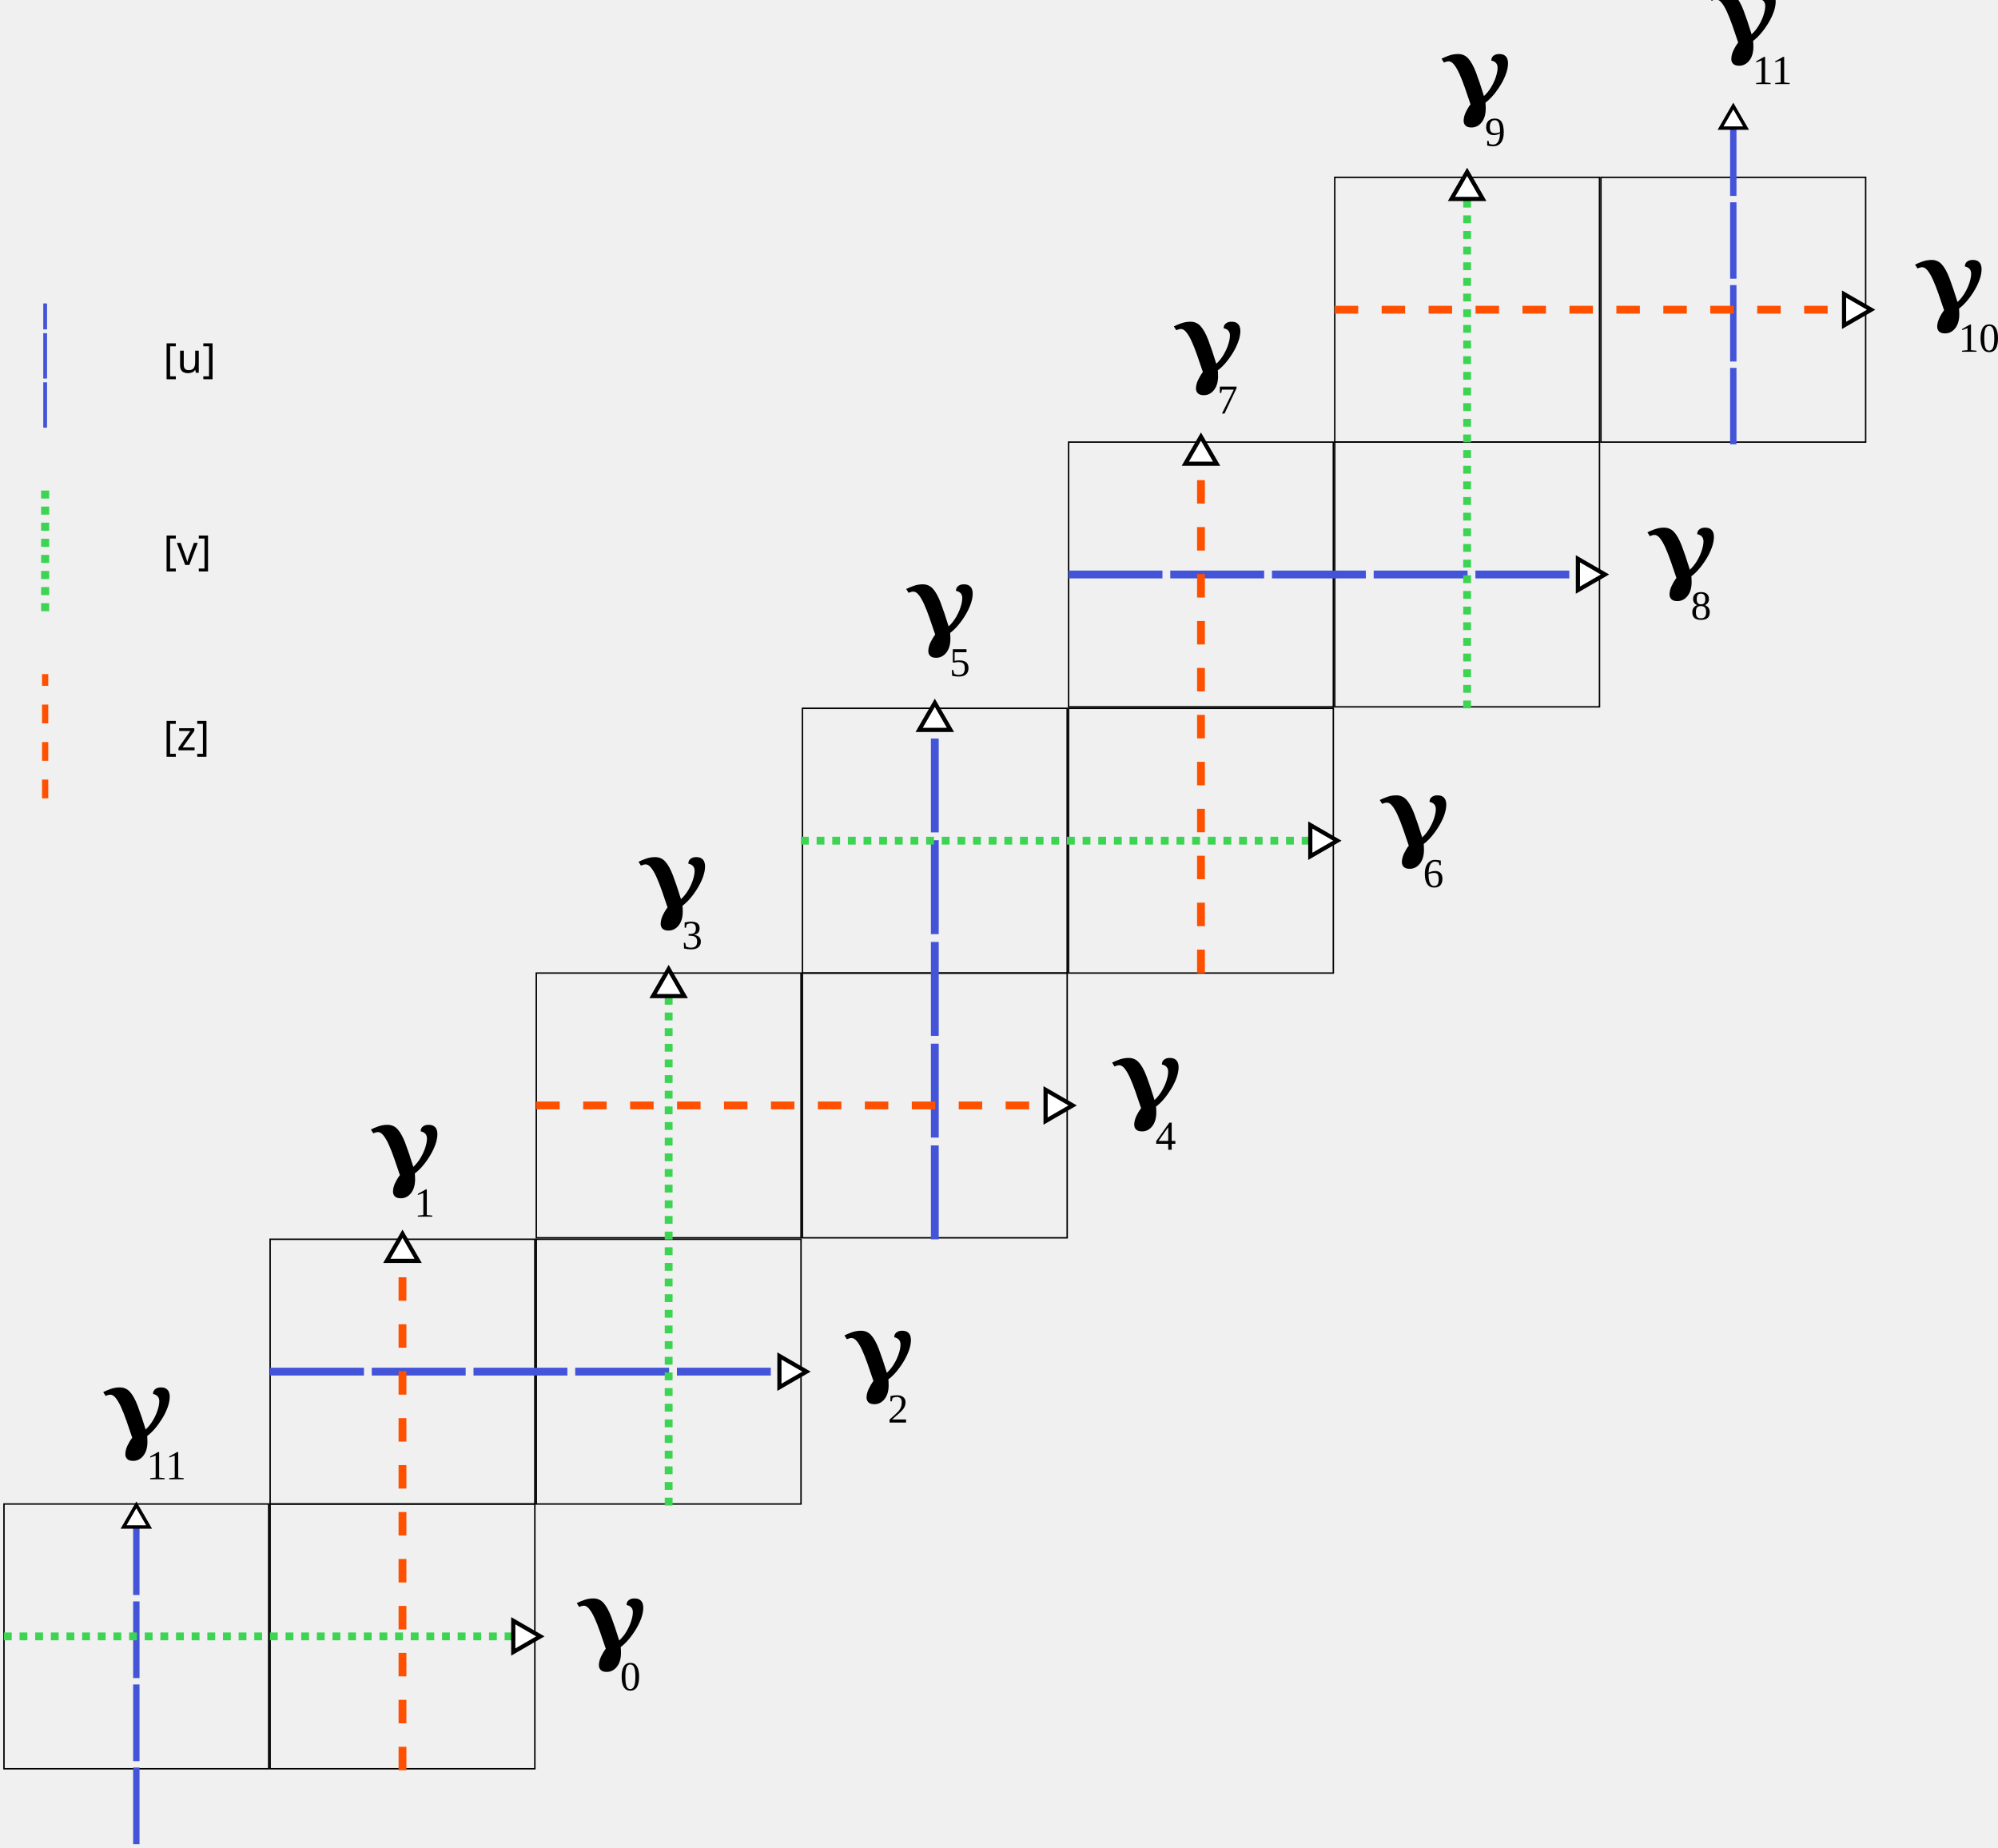
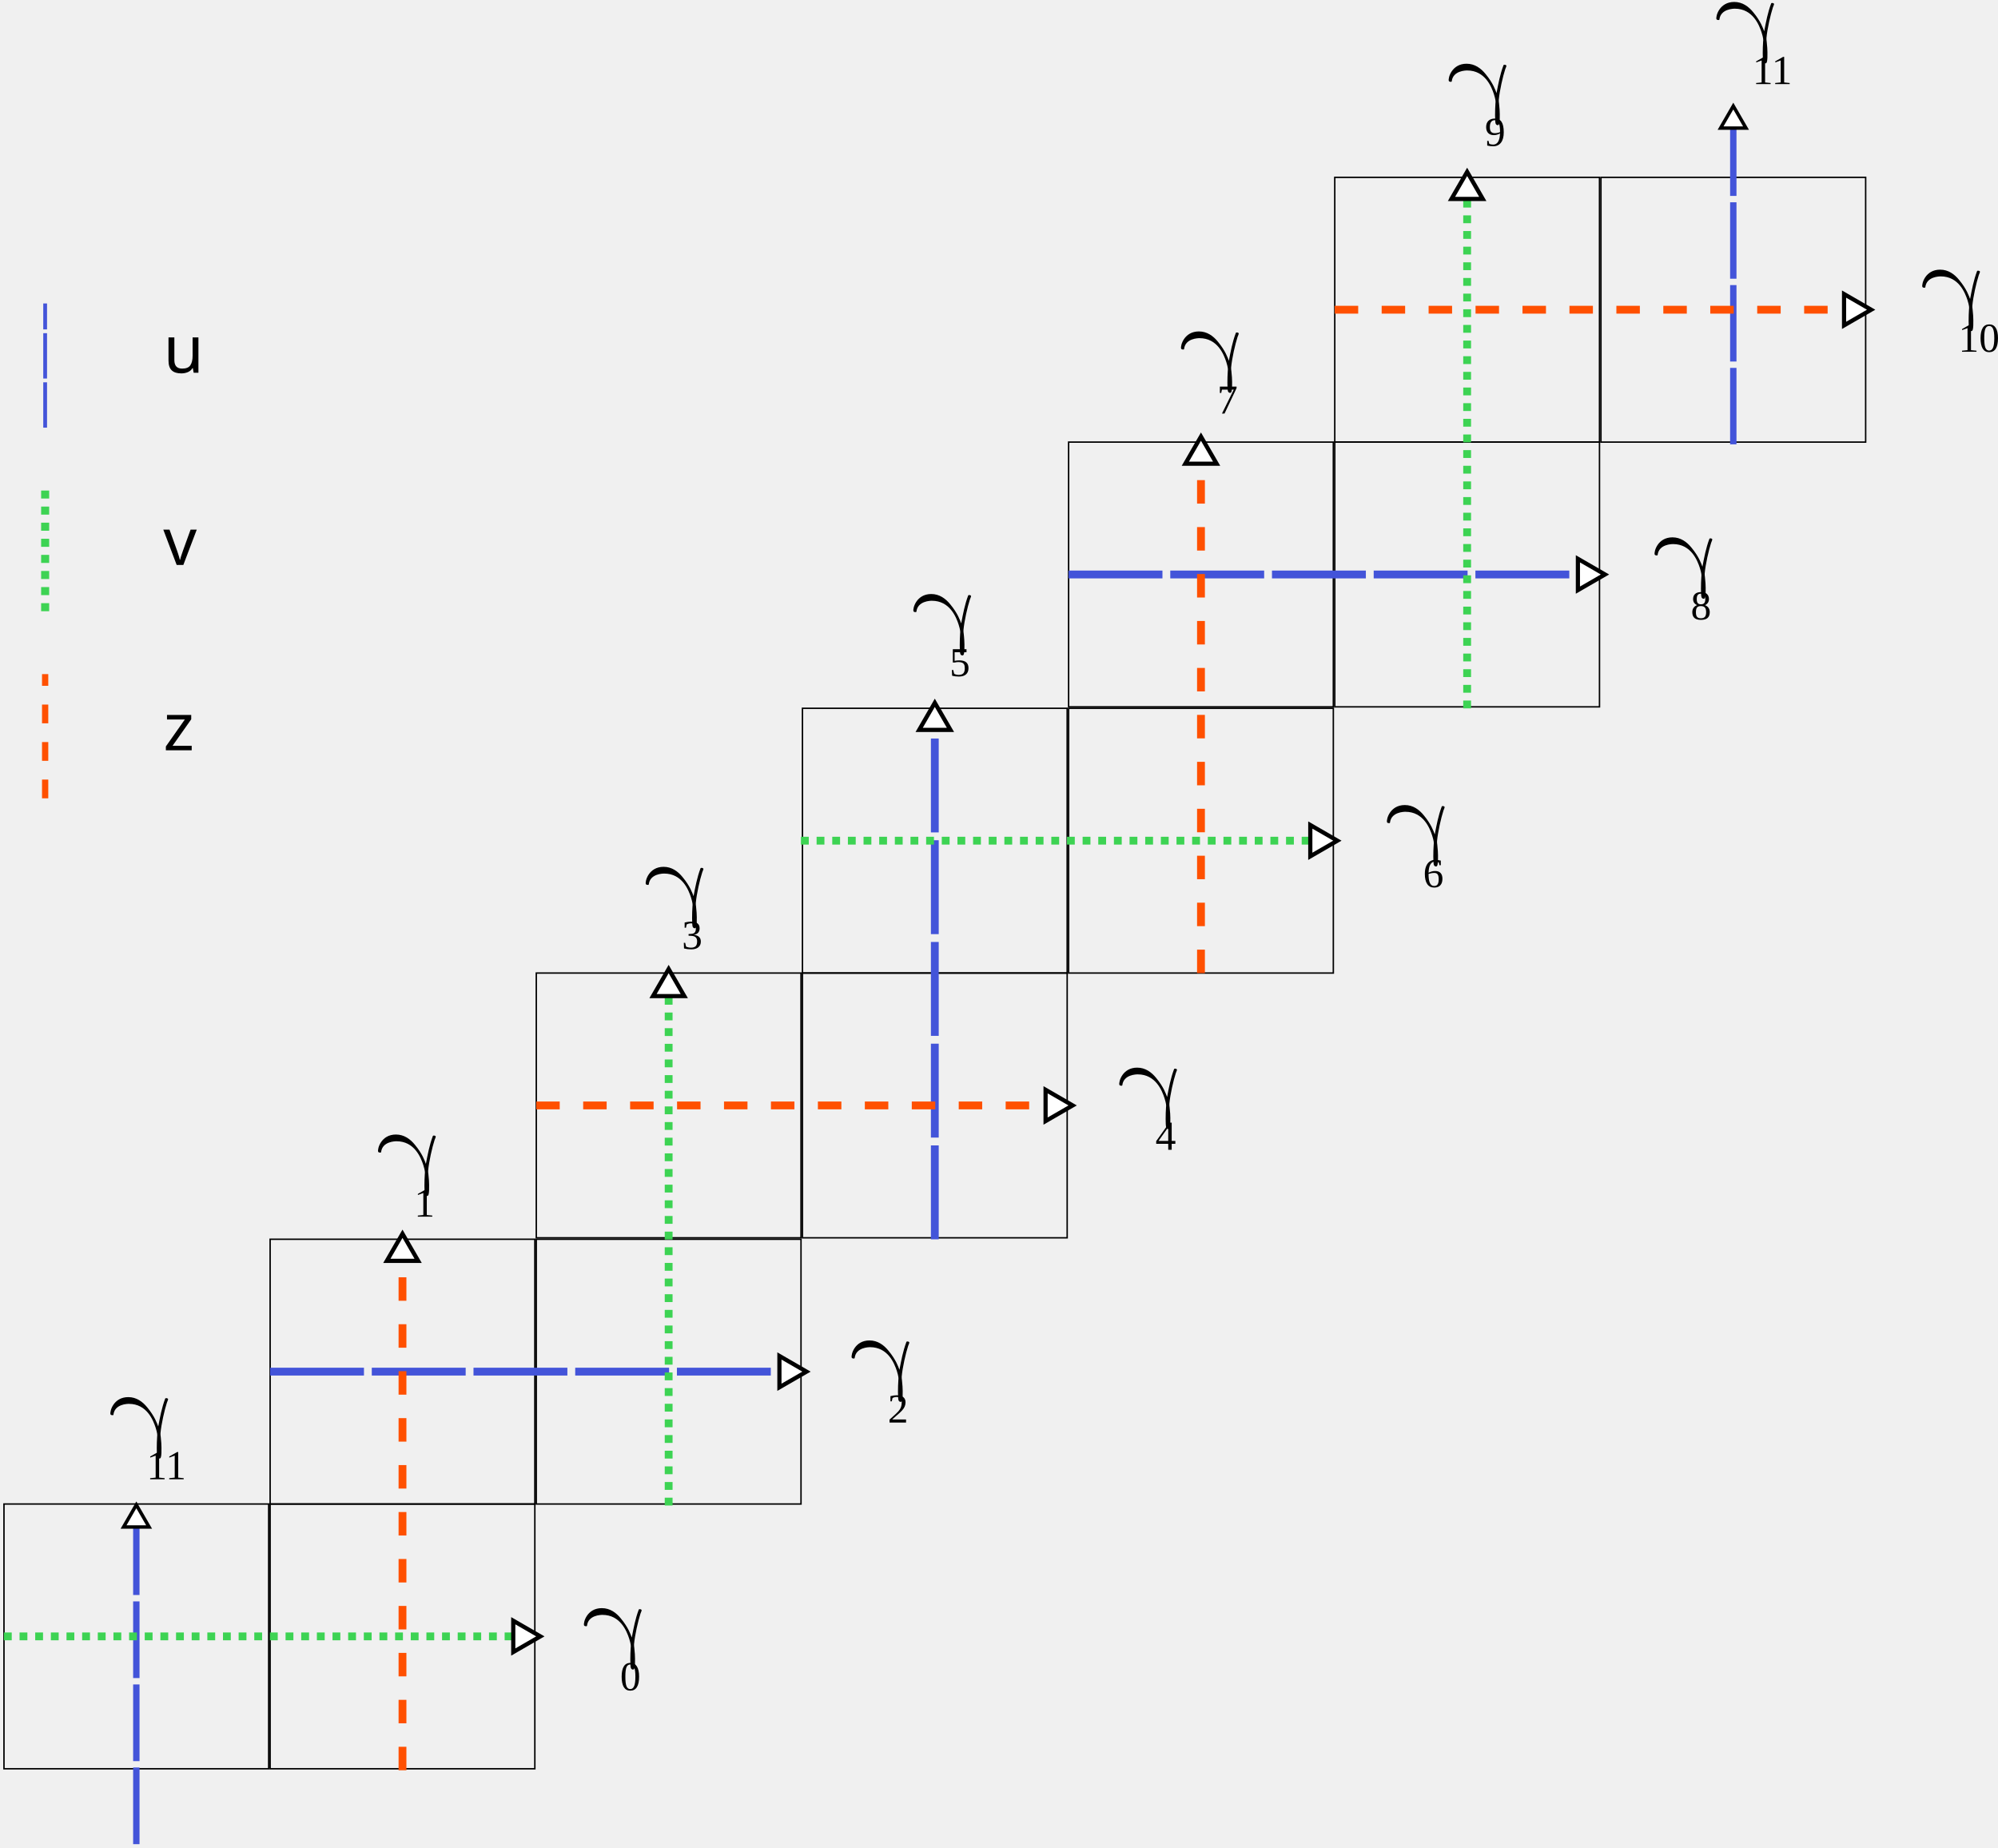
<svg xmlns="http://www.w3.org/2000/svg" width="970.405" height="897.115" id="svg2" version="1.1">
  <defs id="defs4">
    <marker orient="auto" refY="0" refX="0" id="EmptyTriangleOutM" style="overflow:visible">
      <path id="path4028" d="m 5.77,0 -8.65,5 0,-10 8.65,5 z" style="fill:#ffffff;fill-rule:evenodd;stroke:#000000;stroke-width:1pt" transform="matrix(0.4,0,0,0.4,-1.8,0)" />
    </marker>
    <marker orient="auto" refY="0" refX="0" id="EmptyTriangleOutL" style="overflow:visible">
      <path id="path4025" d="m 5.77,0 -8.65,5 0,-10 8.65,5 z" style="fill:#ffffff;fill-rule:evenodd;stroke:#000000;stroke-width:1pt" transform="matrix(0.8,0,0,0.8,-4.8,0)" />
    </marker>
  </defs>
  <g id="layer1" transform="translate(-58.0719,-124.8406)">
    <rect style="fill:none;stroke:#000000;stroke-width:0.7;stroke-linecap:butt;stroke-linejoin:miter;stroke-miterlimit:4;stroke-opacity:1;stroke-dasharray:none;stroke-dashoffset:0" id="rect3763" width="128.571" height="128.571" x="60" y="855.219" />
    <rect y="855.219" x="189.271" height="128.571" width="128.571" id="rect3765" style="fill:none;stroke:#000000;stroke-width:0.7;stroke-linecap:butt;stroke-linejoin:miter;stroke-miterlimit:4;stroke-opacity:1;stroke-dasharray:none;stroke-dashoffset:0" />
    <rect y="726.648" x="189.271" height="128.571" width="128.571" id="rect3831" style="fill:none;stroke:#000000;stroke-width:0.7;stroke-linecap:butt;stroke-linejoin:miter;stroke-miterlimit:4;stroke-opacity:1;stroke-dasharray:none;stroke-dashoffset:0" />
    <rect style="fill:none;stroke:#000000;stroke-width:0.7;stroke-linecap:butt;stroke-linejoin:miter;stroke-miterlimit:4;stroke-opacity:1;stroke-dasharray:none;stroke-dashoffset:0" id="rect3833" width="128.571" height="128.571" x="318.543" y="726.648" />
    <rect y="597.377" x="318.543" height="128.571" width="128.571" id="rect3835" style="fill:none;stroke:#000000;stroke-width:0.7;stroke-linecap:butt;stroke-linejoin:miter;stroke-miterlimit:4;stroke-opacity:1;stroke-dasharray:none;stroke-dashoffset:0" />
    <rect style="fill:none;stroke:#000000;stroke-width:0.7;stroke-linecap:butt;stroke-linejoin:miter;stroke-miterlimit:4;stroke-opacity:1;stroke-dasharray:none;stroke-dashoffset:0" id="rect3837" width="128.571" height="128.571" x="447.814" y="597.377" />
    <rect style="fill:none;stroke:#000000;stroke-width:0.7;stroke-linecap:butt;stroke-linejoin:miter;stroke-miterlimit:4;stroke-opacity:1;stroke-dasharray:none;stroke-dashoffset:0" id="rect3839" width="128.571" height="128.571" x="447.814" y="468.805" />
    <rect y="468.805" x="577.086" height="128.571" width="128.571" id="rect3841" style="fill:none;stroke:#000000;stroke-width:0.7;stroke-linecap:butt;stroke-linejoin:miter;stroke-miterlimit:4;stroke-opacity:1;stroke-dasharray:none;stroke-dashoffset:0" />
    <rect y="339.534" x="577.086" height="128.571" width="128.571" id="rect3843" style="fill:none;stroke:#000000;stroke-width:0.7;stroke-linecap:butt;stroke-linejoin:miter;stroke-miterlimit:4;stroke-opacity:1;stroke-dasharray:none;stroke-dashoffset:0" />
    <rect style="fill:none;stroke:#000000;stroke-width:0.7;stroke-linecap:butt;stroke-linejoin:miter;stroke-miterlimit:4;stroke-opacity:1;stroke-dasharray:none;stroke-dashoffset:0" id="rect3845" width="128.571" height="128.571" x="706.357" y="339.534" />
    <rect style="fill:none;stroke:#000000;stroke-width:0.7;stroke-linecap:butt;stroke-linejoin:miter;stroke-miterlimit:4;stroke-opacity:1;stroke-dasharray:none;stroke-dashoffset:0" id="rect3847" width="128.571" height="128.571" x="706.357" y="210.962" />
    <rect y="210.962" x="835.629" height="128.571" width="128.571" id="rect3849" style="fill:none;stroke:#000000;stroke-width:0.7;stroke-linecap:butt;stroke-linejoin:miter;stroke-miterlimit:4;stroke-opacity:1;stroke-dasharray:none;stroke-dashoffset:0" />
    <path style="fill:none;stroke:#4354d9;stroke-width:3.8;stroke-linecap:butt;stroke-linejoin:miter;stroke-miterlimit:4;stroke-opacity:1;stroke-dasharray:45.6, 3.8;stroke-dashoffset:0;marker-end:url(#EmptyTriangleOutM)" d="m 189.243,790.934 258.599,0" id="path3859" />
    <path id="path4491" d="m 512.1,726.676 0,-258.599" style="fill:none;stroke:#4354d9;stroke-width:3.8;stroke-linecap:butt;stroke-linejoin:miter;stroke-miterlimit:4;stroke-opacity:1;stroke-dasharray:45.6, 3.8;stroke-dashoffset:0;marker-end:url(#EmptyTriangleOutM)" />
    <path style="fill:none;stroke:#4354d9;stroke-width:3.8;stroke-linecap:butt;stroke-linejoin:miter;stroke-miterlimit:4;stroke-opacity:1;stroke-dasharray:45.6, 3.8;stroke-dashoffset:0;marker-end:url(#EmptyTriangleOutM)" d="m 577.058,403.819 258.599,0" id="path4493" />
    <path id="path4495" d="m 899.914,340.615 0,-162.695" style="fill:none;stroke:#4354d9;stroke-width:3.093;stroke-linecap:butt;stroke-linejoin:miter;stroke-miterlimit:4;stroke-opacity:1;stroke-dasharray:37.118, 3.093;stroke-dashoffset:0;marker-end:url(#EmptyTriangleOutM)" />
    <path style="fill:none;stroke:#4354d9;stroke-width:3.102;stroke-linecap:butt;stroke-linejoin:miter;stroke-miterlimit:4;stroke-opacity:1;stroke-dasharray:37.229, 3.102;stroke-dashoffset:0;marker-end:url(#EmptyTriangleOutM)" d="m 124.286,1020.405 0,-163.184" id="path4497" />
    <path id="path4499" d="m 59.972,919.505 258.599,0" style="fill:none;stroke:#3dd353;stroke-width:3.8;stroke-linecap:butt;stroke-linejoin:miter;stroke-miterlimit:4;stroke-opacity:1;stroke-dasharray:3.8, 3.8;stroke-dashoffset:0;marker-end:url(#EmptyTriangleOutM)" />
    <path style="fill:none;stroke:#3dd353;stroke-width:3.8;stroke-linecap:butt;stroke-linejoin:miter;stroke-miterlimit:4;stroke-opacity:1;stroke-dasharray:3.8, 3.8;stroke-dashoffset:0;marker-end:url(#EmptyTriangleOutM)" d="m 382.829,855.947 0,-258.599" id="path4501" />
    <path id="path4503" d="m 447.086,533.091 258.599,0" style="fill:none;stroke:#3dd353;stroke-width:3.8;stroke-linecap:butt;stroke-linejoin:miter;stroke-miterlimit:4;stroke-opacity:1;stroke-dasharray:3.8, 3.8;stroke-dashoffset:0;marker-end:url(#EmptyTriangleOutM)" />
    <path style="fill:none;stroke:#3dd353;stroke-width:3.8;stroke-linecap:butt;stroke-linejoin:miter;stroke-miterlimit:4;stroke-opacity:1;stroke-dasharray:3.8, 3.8;stroke-dashoffset:0;marker-end:url(#EmptyTriangleOutM)" d="m 770.643,468.833 0,-258.599" id="path4505" />
    <path style="fill:none;stroke:#ff5000;stroke-width:3.8;stroke-linecap:butt;stroke-linejoin:miter;stroke-miterlimit:4;stroke-opacity:1;stroke-dasharray:11.4, 11.4;stroke-dashoffset:0;marker-end:url(#EmptyTriangleOutM)" d="m 253.557,984.519 0,-258.599" id="path4507" />
    <path id="path4509" d="m 318.515,661.662 258.599,0" style="fill:none;stroke:#ff5000;stroke-width:3.8;stroke-linecap:butt;stroke-linejoin:miter;stroke-miterlimit:4;stroke-opacity:1;stroke-dasharray:11.4, 11.4;stroke-dashoffset:0;marker-end:url(#EmptyTriangleOutM)" />
    <path style="fill:none;stroke:#ff5000;stroke-width:3.8;stroke-linecap:butt;stroke-linejoin:miter;stroke-miterlimit:4;stroke-opacity:1;stroke-dasharray:11.4, 11.4;stroke-dashoffset:0;marker-end:url(#EmptyTriangleOutM)" d="m 641.371,597.405 0,-258.599" id="path4511" />
    <path id="path4513" d="m 706.329,275.248 258.599,0" style="fill:none;stroke:#ff5000;stroke-width:3.8;stroke-linecap:butt;stroke-linejoin:miter;stroke-miterlimit:4;stroke-opacity:1;stroke-dasharray:11.4, 11.4;stroke-dashoffset:0;marker-end:url(#EmptyTriangleOutM)" />
    <path id="path4515" d="m 80,512.519 0,-60.313" style="fill:none;stroke:#ff5000;stroke-width:3.035;stroke-linecap:butt;stroke-linejoin:miter;stroke-miterlimit:4;stroke-opacity:1;stroke-dasharray:9.105, 9.105;stroke-dashoffset:0;marker-end:none" />
    <path style="fill:none;stroke:#4354d9;stroke-width:1.835;stroke-linecap:butt;stroke-linejoin:miter;stroke-miterlimit:4;stroke-opacity:1;stroke-dasharray:22.022, 1.835;stroke-dashoffset:0;marker-end:none" d="m 80,332.519 0,-60.313" id="path4519" />
    <path id="path4521" d="m 80,421.662 0,-58.599" style="fill:none;stroke:#3dd353;stroke-width:3.909;stroke-linecap:butt;stroke-linejoin:miter;stroke-miterlimit:4;stroke-opacity:1;stroke-dasharray:3.909, 3.909;stroke-dashoffset:0;marker-end:none" />
-     <text xml:space="preserve" style="font-size:20px;font-style:normal;font-weight:normal;line-height:125%;letter-spacing:0px;word-spacing:0px;fill:#000000;fill-opacity:1;stroke:none;font-family:Sans" x="137.381" y="305.859" id="text4709">
-       <tspan id="tspan4711" x="137.381" y="305.859">[u]</tspan>
+     <text xml:space="preserve" style="font-size:32px;font-style:normal;font-weight:normal;line-height:125%;letter-spacing:0px;word-spacing:0px;fill:#000000;fill-opacity:1;stroke:none;font-family:Sans" x="137.381" y="305.859" id="text4709">
+       <tspan id="tspan4711" x="137.381" y="305.859">u</tspan>
    </text>
-     <text id="text4713" y="399.198" x="137.381" style="font-size:20px;font-style:normal;font-weight:normal;line-height:125%;letter-spacing:0px;word-spacing:0px;fill:#000000;fill-opacity:1;stroke:none;font-family:Sans" xml:space="preserve">
-       <tspan y="399.198" x="137.381" id="tspan4715">[v]</tspan>
+     <text id="text4713" y="399.198" x="137.381" style="font-size:32px;font-style:normal;font-weight:normal;line-height:125%;letter-spacing:0px;word-spacing:0px;fill:#000000;fill-opacity:1;stroke:none;font-family:Sans" xml:space="preserve">
+       <tspan y="399.198" x="137.381" id="tspan4715">v</tspan>
    </text>
-     <text xml:space="preserve" style="font-size:20px;font-style:normal;font-weight:normal;line-height:125%;letter-spacing:0px;word-spacing:0px;fill:#000000;fill-opacity:1;stroke:none;font-family:Sans" x="137.381" y="489.198" id="text4717">
-       <tspan id="tspan4719" x="137.381" y="489.198">[z]</tspan>
+     <text xml:space="preserve" style="font-size:32px;font-style:normal;font-weight:normal;line-height:125%;letter-spacing:0px;word-spacing:0px;fill:#000000;fill-opacity:1;stroke:none;font-family:Sans" x="137.381" y="489.198" id="text4717">
+       <tspan id="tspan4719" x="137.381" y="489.198">z</tspan>
    </text>
-     <text xml:space="preserve" style="font-size:51.173px;font-style:normal;font-variant:normal;font-weight:bold;font-stretch:normal;line-height:125%;letter-spacing:0px;word-spacing:0px;fill:#000000;fill-opacity:1;stroke:none;font-family:MgOpen Canonica;-inkscape-font-specification:MgOpen Canonica Bold" x="301.605" y="1043.721" id="text4725" transform="scale(1.127301,0.8870747)">
+     <text xml:space="preserve" style="font-size:51.173px;font-style:normal;font-variant:normal;font-weight:normal;font-stretch:normal;line-height:125%;letter-spacing:0px;word-spacing:0px;fill:#000000;fill-opacity:1;stroke:none;font-family:Asana Math;-inkscape-font-specification:Asana Math" x="301.605" y="1043.721" id="text4725" transform="scale(1.127301,0.8870747)">
      <tspan id="tspan4727" x="301.605" y="1043.721">γ</tspan>
    </text>
    <text xml:space="preserve" style="font-size:20px;font-style:normal;font-variant:normal;font-weight:normal;font-stretch:normal;line-height:125%;letter-spacing:0px;word-spacing:0px;fill:#000000;fill-opacity:1;stroke:none;font-family:Liberation Serif;-inkscape-font-specification:Liberation Serif" x="359.238" y="945.663" id="text4729">
      <tspan id="tspan4731" x="359.238" y="945.663">0</tspan>
    </text>
-     <text transform="scale(1.127301,0.8870747)" id="text4733" y="784.442" x="212.898" style="font-size:51.173px;font-style:normal;font-variant:normal;font-weight:bold;font-stretch:normal;line-height:125%;letter-spacing:0px;word-spacing:0px;fill:#000000;fill-opacity:1;stroke:none;font-family:MgOpen Canonica;-inkscape-font-specification:MgOpen Canonica Bold" xml:space="preserve">
+     <text transform="scale(1.127301,0.8870747)" id="text4733" y="784.442" x="212.898" style="font-size:51.173px;font-style:normal;font-variant:normal;font-weight:normal;font-stretch:normal;line-height:125%;letter-spacing:0px;word-spacing:0px;fill:#000000;fill-opacity:1;stroke:none;font-family:Asana Math;-inkscape-font-specification:Asana Math" xml:space="preserve">
      <tspan y="784.442" x="212.898" id="tspan4735">γ</tspan>
    </text>
    <text id="text4737" y="715.663" x="259.238" style="font-size:20px;font-style:normal;font-variant:normal;font-weight:normal;font-stretch:normal;line-height:125%;letter-spacing:0px;word-spacing:0px;fill:#000000;fill-opacity:1;stroke:none;font-family:Liberation Serif;-inkscape-font-specification:Liberation Serif" xml:space="preserve">
      <tspan y="715.663" x="259.238" id="tspan4739">1</tspan>
    </text>
-     <text transform="scale(1.127301,0.8870747)" id="text4741" y="897.172" x="416.925" style="font-size:51.173px;font-style:normal;font-variant:normal;font-weight:bold;font-stretch:normal;line-height:125%;letter-spacing:0px;word-spacing:0px;fill:#000000;fill-opacity:1;stroke:none;font-family:MgOpen Canonica;-inkscape-font-specification:MgOpen Canonica Bold" xml:space="preserve">
+     <text transform="scale(1.127301,0.8870747)" id="text4741" y="897.172" x="416.925" style="font-size:51.173px;font-style:normal;font-variant:normal;font-weight:normal;font-stretch:normal;line-height:125%;letter-spacing:0px;word-spacing:0px;fill:#000000;fill-opacity:1;stroke:none;font-family:Asana Math;-inkscape-font-specification:Asana Math" xml:space="preserve">
      <tspan y="897.172" x="416.925" id="tspan4743">γ</tspan>
    </text>
    <text id="text4745" y="815.663" x="489.238" style="font-size:20px;font-style:normal;font-variant:normal;font-weight:normal;font-stretch:normal;line-height:125%;letter-spacing:0px;word-spacing:0px;fill:#000000;fill-opacity:1;stroke:none;font-family:Liberation Serif;-inkscape-font-specification:Liberation Serif" xml:space="preserve">
      <tspan y="815.663" x="489.238" id="tspan4747">2</tspan>
    </text>
-     <text xml:space="preserve" style="font-size:51.173px;font-style:normal;font-variant:normal;font-weight:bold;font-stretch:normal;line-height:125%;letter-spacing:0px;word-spacing:0px;fill:#000000;fill-opacity:1;stroke:none;font-family:MgOpen Canonica;-inkscape-font-specification:MgOpen Canonica Bold" x="328.218" y="637.893" id="text4749" transform="scale(1.127301,0.8870747)">
+     <text xml:space="preserve" style="font-size:51.173px;font-style:normal;font-variant:normal;font-weight:normal;font-stretch:normal;line-height:125%;letter-spacing:0px;word-spacing:0px;fill:#000000;fill-opacity:1;stroke:none;font-family:Asana Math;-inkscape-font-specification:Asana Math" x="328.218" y="637.893" id="text4749" transform="scale(1.127301,0.8870747)">
      <tspan id="tspan4751" x="328.218" y="637.893">γ</tspan>
    </text>
    <text xml:space="preserve" style="font-size:20px;font-style:normal;font-variant:normal;font-weight:normal;font-stretch:normal;line-height:125%;letter-spacing:0px;word-spacing:0px;fill:#000000;fill-opacity:1;stroke:none;font-family:Liberation Serif;-inkscape-font-specification:Liberation Serif" x="389.238" y="585.663" id="text4753">
      <tspan id="tspan4755" x="389.238" y="585.663">3</tspan>
    </text>
-     <text xml:space="preserve" style="font-size:51.173px;font-style:normal;font-variant:normal;font-weight:bold;font-stretch:normal;line-height:125%;letter-spacing:0px;word-spacing:0px;fill:#000000;fill-opacity:1;stroke:none;font-family:MgOpen Canonica;-inkscape-font-specification:MgOpen Canonica Bold" x="532.245" y="747.829" id="text4757" transform="scale(1.127301,0.8870747)">
+     <text xml:space="preserve" style="font-size:51.173px;font-style:normal;font-variant:normal;font-weight:normal;font-stretch:normal;line-height:125%;letter-spacing:0px;word-spacing:0px;fill:#000000;fill-opacity:1;stroke:none;font-family:Asana Math;-inkscape-font-specification:Asana Math" x="532.245" y="747.829" id="text4757" transform="scale(1.127301,0.8870747)">
      <tspan id="tspan4759" x="532.245" y="747.829">γ</tspan>
    </text>
    <text xml:space="preserve" style="font-size:20px;font-style:normal;font-variant:normal;font-weight:normal;font-stretch:normal;line-height:125%;letter-spacing:0px;word-spacing:0px;fill:#000000;fill-opacity:1;stroke:none;font-family:Liberation Serif;-inkscape-font-specification:Liberation Serif" x="619.238" y="683.185" id="text4761">
      <tspan id="tspan4763" x="619.238" y="683.185">4</tspan>
    </text>
-     <text transform="scale(1.127301,0.8870747)" id="text4765" y="488.55" x="443.537" style="font-size:51.173px;font-style:normal;font-variant:normal;font-weight:bold;font-stretch:normal;line-height:125%;letter-spacing:0px;word-spacing:0px;fill:#000000;fill-opacity:1;stroke:none;font-family:MgOpen Canonica;-inkscape-font-specification:MgOpen Canonica Bold" xml:space="preserve">
+     <text transform="scale(1.127301,0.8870747)" id="text4765" y="488.55" x="443.537" style="font-size:51.173px;font-style:normal;font-variant:normal;font-weight:normal;font-stretch:normal;line-height:125%;letter-spacing:0px;word-spacing:0px;fill:#000000;fill-opacity:1;stroke:none;font-family:Asana Math;-inkscape-font-specification:Asana Math" xml:space="preserve">
      <tspan y="488.55" x="443.537" id="tspan4767">γ</tspan>
    </text>
    <text id="text4769" y="453.185" x="519.238" style="font-size:20px;font-style:normal;font-variant:normal;font-weight:normal;font-stretch:normal;line-height:125%;letter-spacing:0px;word-spacing:0px;fill:#000000;fill-opacity:1;stroke:none;font-family:Liberation Serif;-inkscape-font-specification:Liberation Serif" xml:space="preserve">
      <tspan y="453.185" x="519.238" id="tspan4771">5</tspan>
    </text>
-     <text transform="scale(1.127301,0.8870747)" id="text4773" y="604.073" x="647.565" style="font-size:51.173px;font-style:normal;font-variant:normal;font-weight:bold;font-stretch:normal;line-height:125%;letter-spacing:0px;word-spacing:0px;fill:#000000;fill-opacity:1;stroke:none;font-family:MgOpen Canonica;-inkscape-font-specification:MgOpen Canonica Bold" xml:space="preserve">
+     <text transform="scale(1.127301,0.8870747)" id="text4773" y="604.073" x="647.565" style="font-size:51.173px;font-style:normal;font-variant:normal;font-weight:normal;font-stretch:normal;line-height:125%;letter-spacing:0px;word-spacing:0px;fill:#000000;fill-opacity:1;stroke:none;font-family:Asana Math;-inkscape-font-specification:Asana Math" xml:space="preserve">
      <tspan y="604.073" x="647.565" id="tspan4775">γ</tspan>
    </text>
    <text id="text4777" y="555.663" x="749.238" style="font-size:20px;font-style:normal;font-variant:normal;font-weight:normal;font-stretch:normal;line-height:125%;letter-spacing:0px;word-spacing:0px;fill:#000000;fill-opacity:1;stroke:none;font-family:Liberation Serif;-inkscape-font-specification:Liberation Serif" xml:space="preserve">
      <tspan y="555.663" x="749.238" id="tspan4779">6</tspan>
    </text>
-     <text xml:space="preserve" style="font-size:51.173px;font-style:normal;font-variant:normal;font-weight:bold;font-stretch:normal;line-height:125%;letter-spacing:0px;word-spacing:0px;fill:#000000;fill-opacity:1;stroke:none;font-family:MgOpen Canonica;-inkscape-font-specification:MgOpen Canonica Bold" x="558.857" y="344.794" id="text4781" transform="scale(1.127301,0.8870747)">
+     <text xml:space="preserve" style="font-size:51.173px;font-style:normal;font-variant:normal;font-weight:normal;font-stretch:normal;line-height:125%;letter-spacing:0px;word-spacing:0px;fill:#000000;fill-opacity:1;stroke:none;font-family:Asana Math;-inkscape-font-specification:Asana Math" x="558.857" y="344.794" id="text4781" transform="scale(1.127301,0.8870747)">
      <tspan id="tspan4783" x="558.857" y="344.794">γ</tspan>
    </text>
    <text xml:space="preserve" style="font-size:20px;font-style:normal;font-variant:normal;font-weight:normal;font-stretch:normal;line-height:125%;letter-spacing:0px;word-spacing:0px;fill:#000000;fill-opacity:1;stroke:none;font-family:Liberation Serif;-inkscape-font-specification:Liberation Serif" x="649.238" y="325.663" id="text4785">
      <tspan id="tspan4787" x="649.238" y="325.663">7</tspan>
    </text>
-     <text xml:space="preserve" style="font-size:51.173px;font-style:normal;font-variant:normal;font-weight:bold;font-stretch:normal;line-height:125%;letter-spacing:0px;word-spacing:0px;fill:#000000;fill-opacity:1;stroke:none;font-family:MgOpen Canonica;-inkscape-font-specification:MgOpen Canonica Bold" x="762.884" y="457.524" id="text4789" transform="scale(1.127301,0.8870747)">
+     <text xml:space="preserve" style="font-size:51.173px;font-style:normal;font-variant:normal;font-weight:normal;font-stretch:normal;line-height:125%;letter-spacing:0px;word-spacing:0px;fill:#000000;fill-opacity:1;stroke:none;font-family:Asana Math;-inkscape-font-specification:Asana Math" x="762.884" y="457.524" id="text4789" transform="scale(1.127301,0.8870747)">
      <tspan id="tspan4791" x="762.884" y="457.524">γ</tspan>
    </text>
    <text xml:space="preserve" style="font-size:20px;font-style:normal;font-variant:normal;font-weight:normal;font-stretch:normal;line-height:125%;letter-spacing:0px;word-spacing:0px;fill:#000000;fill-opacity:1;stroke:none;font-family:Liberation Serif;-inkscape-font-specification:Liberation Serif" x="879.238" y="425.663" id="text4793">
      <tspan id="tspan4795" x="879.238" y="425.663">8</tspan>
    </text>
-     <text transform="scale(1.127301,0.8870747)" id="text4797" y="198.245" x="674.177" style="font-size:51.173px;font-style:normal;font-variant:normal;font-weight:bold;font-stretch:normal;line-height:125%;letter-spacing:0px;word-spacing:0px;fill:#000000;fill-opacity:1;stroke:none;font-family:MgOpen Canonica;-inkscape-font-specification:MgOpen Canonica Bold" xml:space="preserve">
+     <text transform="scale(1.127301,0.8870747)" id="text4797" y="198.245" x="674.177" style="font-size:51.173px;font-style:normal;font-variant:normal;font-weight:normal;font-stretch:normal;line-height:125%;letter-spacing:0px;word-spacing:0px;fill:#000000;fill-opacity:1;stroke:none;font-family:Asana Math;-inkscape-font-specification:Asana Math" xml:space="preserve">
      <tspan y="198.245" x="674.177" id="tspan4799">γ</tspan>
    </text>
    <text id="text4801" y="195.663" x="779.238" style="font-size:20px;font-style:normal;font-variant:normal;font-weight:normal;font-stretch:normal;line-height:125%;letter-spacing:0px;word-spacing:0px;fill:#000000;fill-opacity:1;stroke:none;font-family:Liberation Serif;-inkscape-font-specification:Liberation Serif" xml:space="preserve">
      <tspan y="195.663" x="779.238" id="tspan4803">9</tspan>
    </text>
-     <text transform="scale(1.127301,0.8870747)" id="text4805" y="310.975" x="878.204" style="font-size:51.173px;font-style:normal;font-variant:normal;font-weight:bold;font-stretch:normal;line-height:125%;letter-spacing:0px;word-spacing:0px;fill:#000000;fill-opacity:1;stroke:none;font-family:MgOpen Canonica;-inkscape-font-specification:MgOpen Canonica Bold" xml:space="preserve">
+     <text transform="scale(1.127301,0.8870747)" id="text4805" y="310.975" x="878.204" style="font-size:51.173px;font-style:normal;font-variant:normal;font-weight:normal;font-stretch:normal;line-height:125%;letter-spacing:0px;word-spacing:0px;fill:#000000;fill-opacity:1;stroke:none;font-family:Asana Math;-inkscape-font-specification:Asana Math" xml:space="preserve">
      <tspan y="310.975" x="878.204" id="tspan4807">γ</tspan>
    </text>
    <text id="text4809" y="295.663" x="1009.238" style="font-size:20px;font-style:normal;font-variant:normal;font-weight:normal;font-stretch:normal;line-height:125%;letter-spacing:0px;word-spacing:0px;fill:#000000;fill-opacity:1;stroke:none;font-family:Liberation Serif;-inkscape-font-specification:Liberation Serif" xml:space="preserve">
      <tspan y="295.663" x="1009.238" id="tspan4811">10</tspan>
    </text>
-     <text xml:space="preserve" style="font-size:51.173px;font-style:normal;font-variant:normal;font-weight:bold;font-stretch:normal;line-height:125%;letter-spacing:0px;word-spacing:0px;fill:#000000;fill-opacity:1;stroke:none;font-family:MgOpen Canonica;-inkscape-font-specification:MgOpen Canonica Bold" x="789.496" y="164.426" id="text4813" transform="scale(1.127301,0.8870747)">
+     <text xml:space="preserve" style="font-size:51.173px;font-style:normal;font-variant:normal;font-weight:normal;font-stretch:normal;line-height:125%;letter-spacing:0px;word-spacing:0px;fill:#000000;fill-opacity:1;stroke:none;font-family:Asana Math;-inkscape-font-specification:Asana Math" x="789.496" y="164.426" id="text4813" transform="scale(1.127301,0.8870747)">
      <tspan id="tspan4815" x="789.496" y="164.426">γ</tspan>
    </text>
    <text xml:space="preserve" style="font-size:20px;font-style:normal;font-variant:normal;font-weight:normal;font-stretch:normal;line-height:125%;letter-spacing:0px;word-spacing:0px;fill:#000000;fill-opacity:1;stroke:none;font-family:Liberation Serif;-inkscape-font-specification:Liberation Serif" x="909.238" y="165.663" id="text4817">
      <tspan id="tspan4819" x="909.238" y="165.663">11</tspan>
    </text>
-     <text transform="scale(1.127301,0.8870747)" id="text4821" y="928.197" x="97.578" style="font-size:51.173px;font-style:normal;font-variant:normal;font-weight:bold;font-stretch:normal;line-height:125%;letter-spacing:0px;word-spacing:0px;fill:#000000;fill-opacity:1;stroke:none;font-family:MgOpen Canonica;-inkscape-font-specification:MgOpen Canonica Bold" xml:space="preserve">
+     <text transform="scale(1.127301,0.8870747)" id="text4821" y="928.197" x="97.578" style="font-size:51.173px;font-style:normal;font-variant:normal;font-weight:normal;font-stretch:normal;line-height:125%;letter-spacing:0px;word-spacing:0px;fill:#000000;fill-opacity:1;stroke:none;font-family:Asana Math;-inkscape-font-specification:Asana Math" xml:space="preserve">
      <tspan y="928.197" x="97.578" id="tspan4823">γ</tspan>
    </text>
    <text id="text4825" y="843.185" x="129.238" style="font-size:20px;font-style:normal;font-variant:normal;font-weight:normal;font-stretch:normal;line-height:125%;letter-spacing:0px;word-spacing:0px;fill:#000000;fill-opacity:1;stroke:none;font-family:Liberation Serif;-inkscape-font-specification:Liberation Serif" xml:space="preserve">
      <tspan y="843.185" x="129.238" id="tspan4827">11</tspan>
    </text>
  </g>
</svg>
